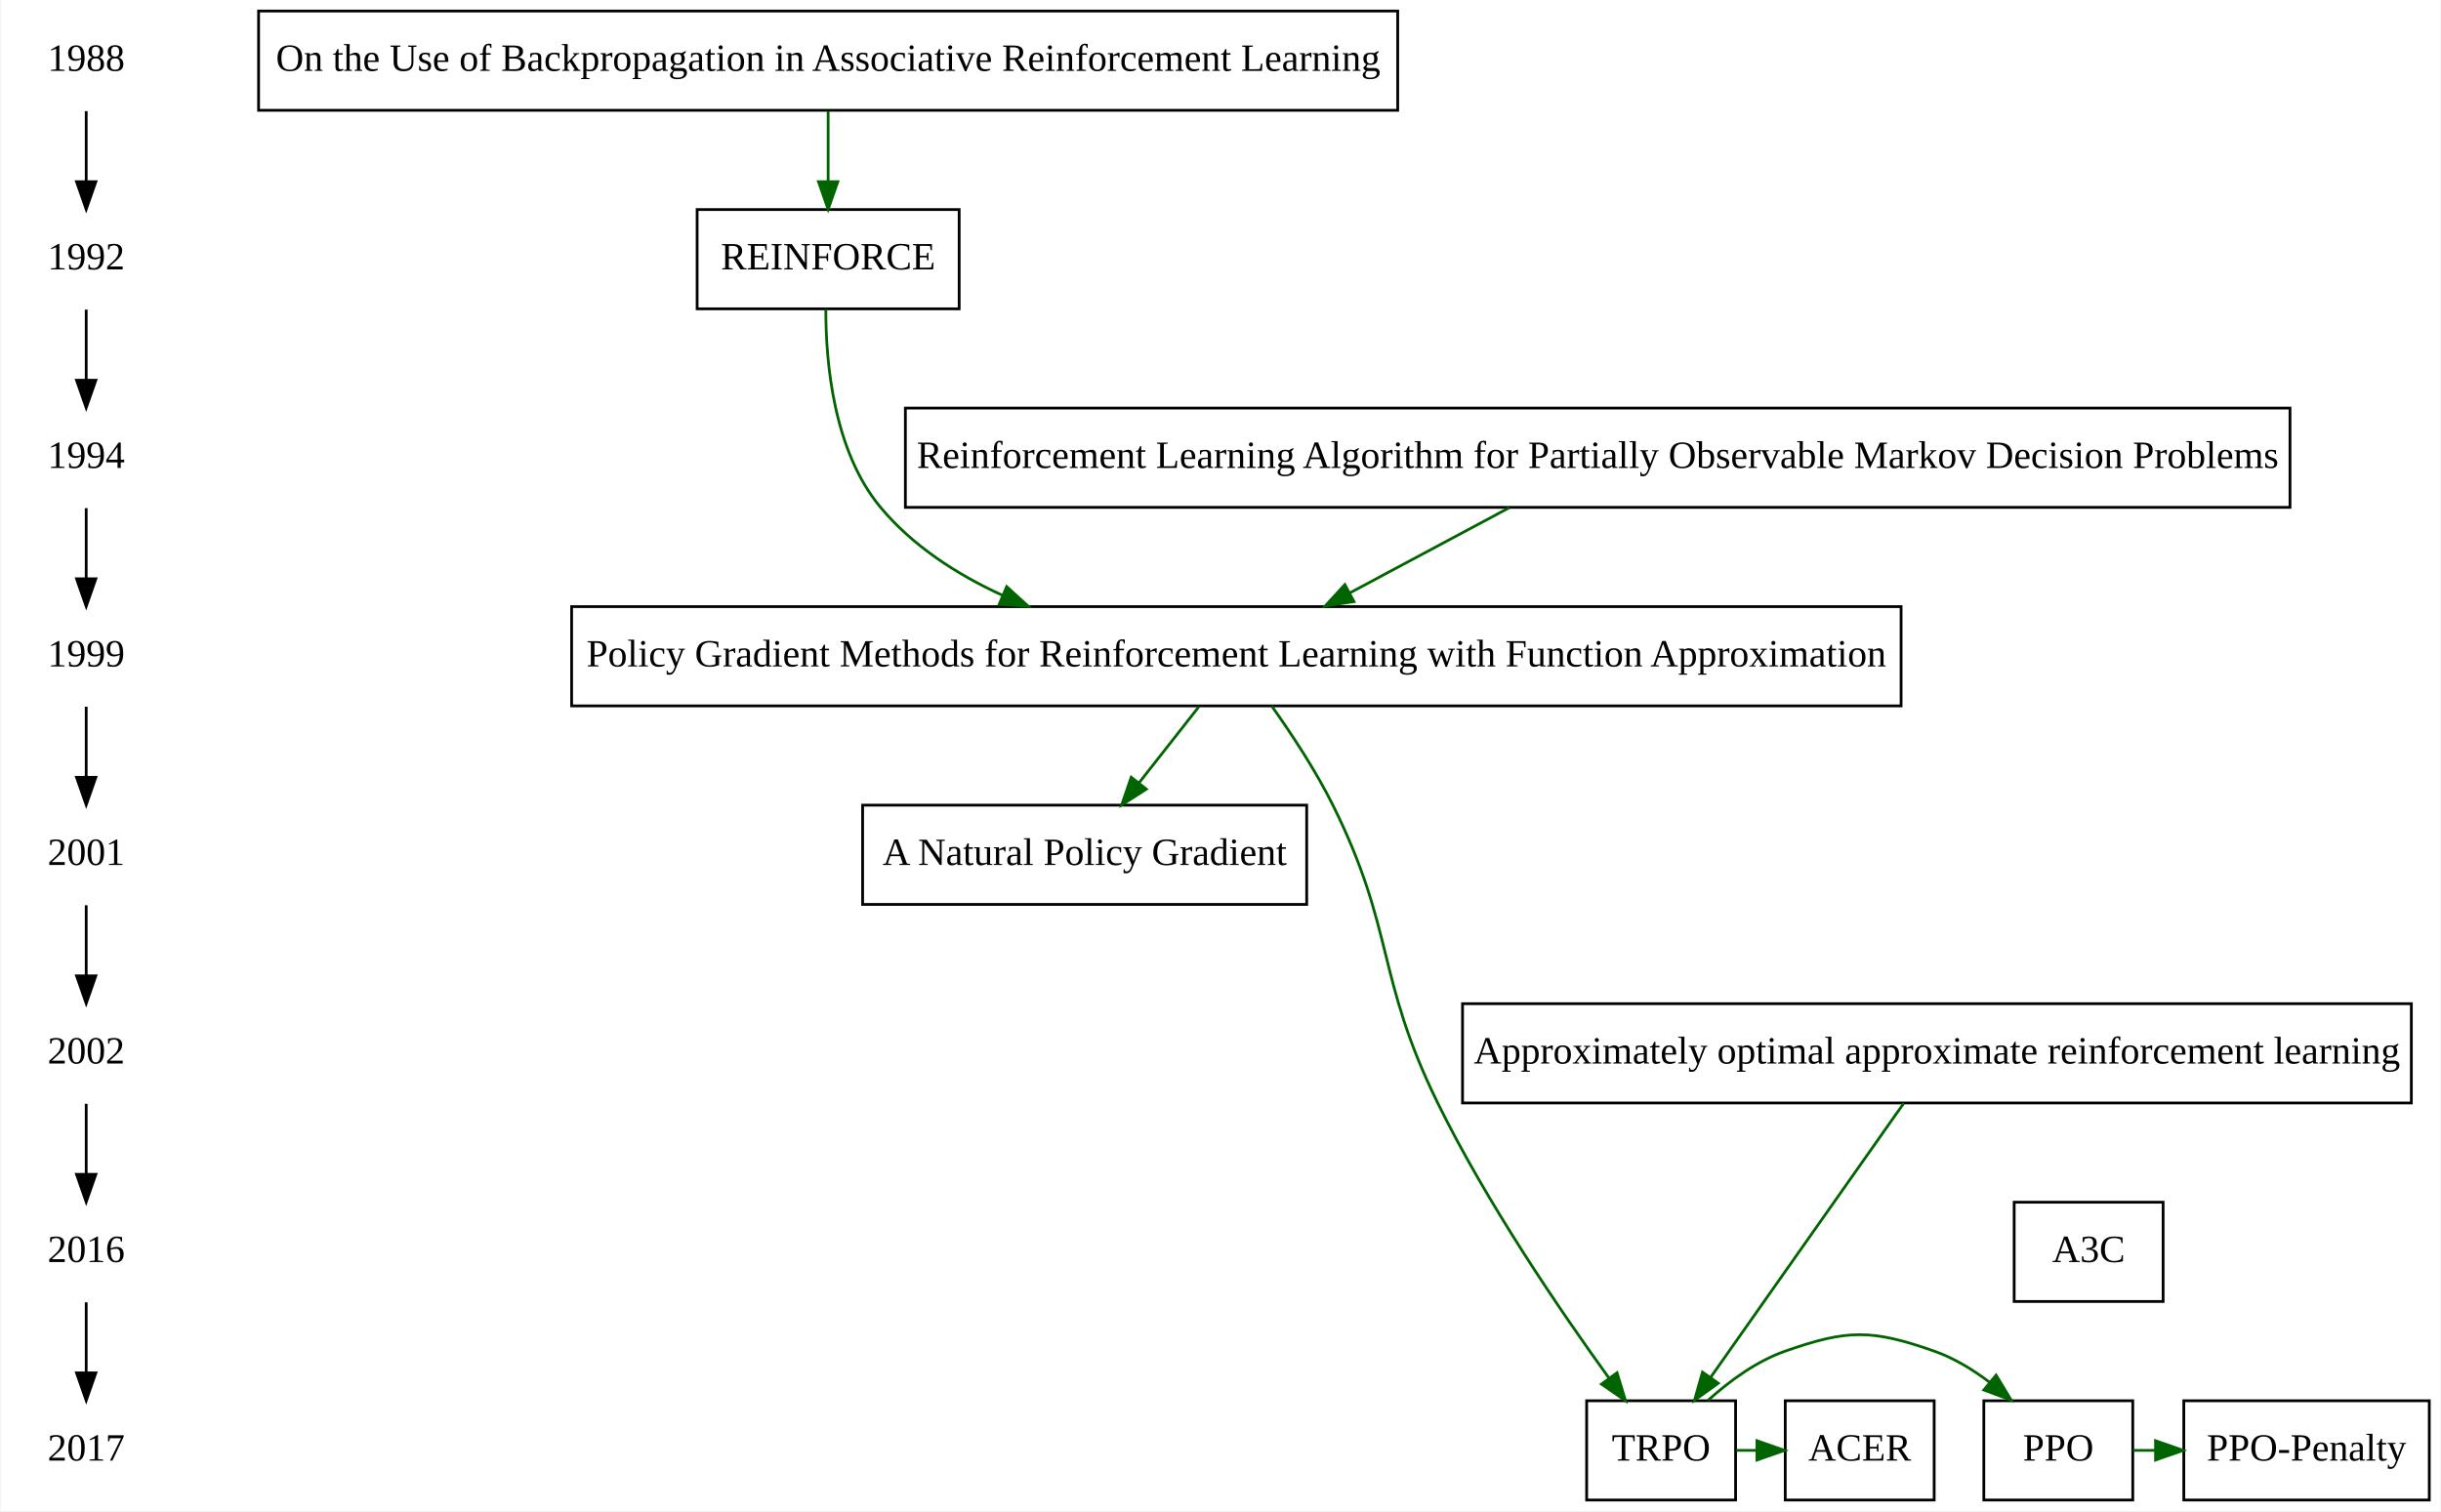
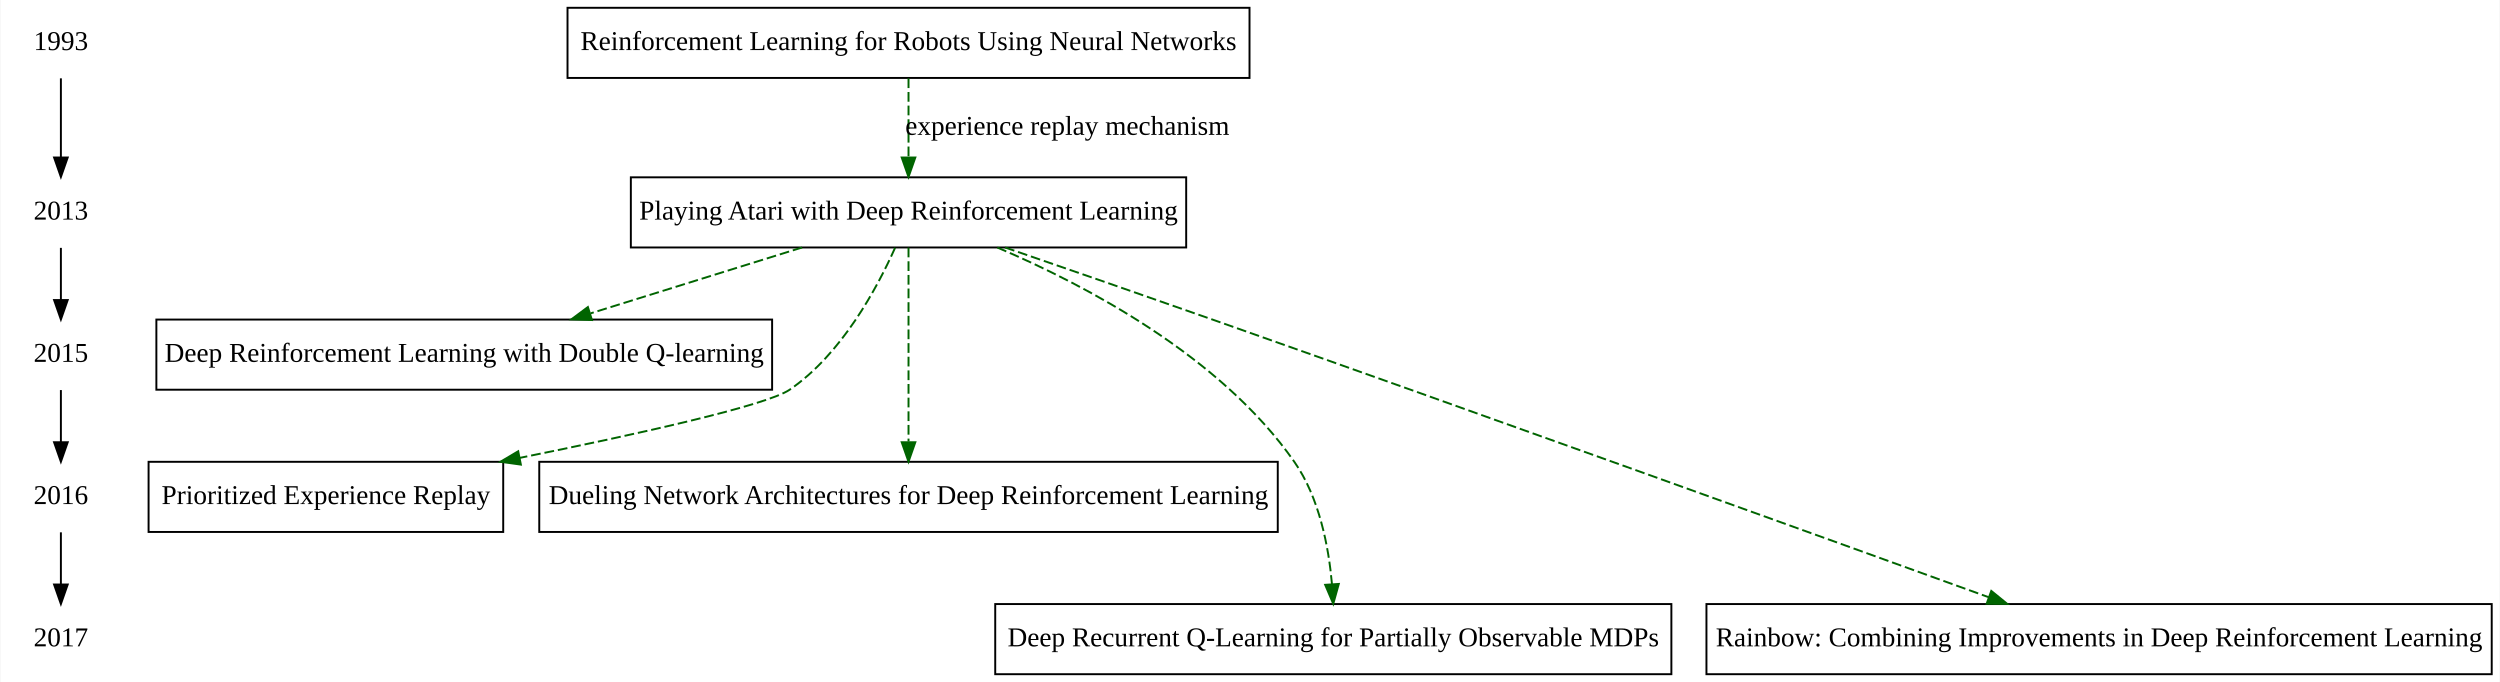
- <svg xmlns="http://www.w3.org/2000/svg" width="885pt" height="548pt" viewBox="0.00 0.00 884.50 548.00">
-   <g id="graph0" class="graph" transform="scale(1 1) rotate(0) translate(4 544)">
-     <polygon fill="white" stroke="transparent" points="-4,4 -4,-544 880.5,-544 880.5,4 -4,4" />
+ <svg xmlns="http://www.w3.org/2000/svg" width="1283pt" height="350pt" viewBox="0.00 0.00 1282.50 350.00">
+   <g id="graph0" class="graph" transform="scale(1 1) rotate(0) translate(4 346)">
+     <polygon fill="white" stroke="transparent" points="-4,4 -4,-346 1278.5,-346 1278.5,4 -4,4" />
    <g id="node1" class="node">
-       <text text-anchor="middle" x="27" y="-518.3" font-family="Times New Roman,serif" font-size="14.00">1988</text>
+       <text text-anchor="middle" x="27" y="-320.3" font-family="Times New Roman,serif" font-size="14.00">1993</text>
    </g>
    <g id="node2" class="node">
-       <text text-anchor="middle" x="27" y="-446.3" font-family="Times New Roman,serif" font-size="14.00">1992</text>
+       <text text-anchor="middle" x="27" y="-233.3" font-family="Times New Roman,serif" font-size="14.00">2013</text>
    </g>
    <g id="edge1" class="edge">
-       <path fill="none" stroke="black" d="M27,-503.7C27,-495.98 27,-486.71 27,-478.11" />
-       <polygon fill="black" stroke="black" points="30.5,-478.1 27,-468.1 23.5,-478.1 30.5,-478.1" />
+       <path fill="none" stroke="black" d="M27,-305.8C27,-294.16 27,-278.55 27,-265.24" />
+       <polygon fill="black" stroke="black" points="30.5,-265.18 27,-255.18 23.5,-265.18 30.5,-265.18" />
    </g>
    <g id="node3" class="node">
-       <text text-anchor="middle" x="27" y="-374.3" font-family="Times New Roman,serif" font-size="14.00">1994</text>
+       <text text-anchor="middle" x="27" y="-160.3" font-family="Times New Roman,serif" font-size="14.00">2015</text>
    </g>
    <g id="edge2" class="edge">
-       <path fill="none" stroke="black" d="M27,-431.7C27,-423.98 27,-414.71 27,-406.11" />
-       <polygon fill="black" stroke="black" points="30.5,-406.1 27,-396.1 23.5,-406.1 30.5,-406.1" />
+       <path fill="none" stroke="black" d="M27,-218.81C27,-210.79 27,-201.05 27,-192.07" />
+       <polygon fill="black" stroke="black" points="30.5,-192.03 27,-182.03 23.5,-192.03 30.5,-192.03" />
    </g>
    <g id="node4" class="node">
-       <text text-anchor="middle" x="27" y="-302.3" font-family="Times New Roman,serif" font-size="14.00">1999</text>
+       <text text-anchor="middle" x="27" y="-87.3" font-family="Times New Roman,serif" font-size="14.00">2016</text>
    </g>
    <g id="edge3" class="edge">
-       <path fill="none" stroke="black" d="M27,-359.7C27,-351.98 27,-342.71 27,-334.11" />
-       <polygon fill="black" stroke="black" points="30.5,-334.1 27,-324.1 23.5,-334.1 30.5,-334.1" />
+       <path fill="none" stroke="black" d="M27,-145.81C27,-137.79 27,-128.05 27,-119.07" />
+       <polygon fill="black" stroke="black" points="30.5,-119.03 27,-109.03 23.5,-119.03 30.5,-119.03" />
    </g>
    <g id="node5" class="node">
-       <text text-anchor="middle" x="27" y="-230.3" font-family="Times New Roman,serif" font-size="14.00">2001</text>
+       <text text-anchor="middle" x="27" y="-14.3" font-family="Times New Roman,serif" font-size="14.00">2017</text>
    </g>
    <g id="edge4" class="edge">
-       <path fill="none" stroke="black" d="M27,-287.7C27,-279.98 27,-270.71 27,-262.11" />
-       <polygon fill="black" stroke="black" points="30.5,-262.1 27,-252.1 23.5,-262.1 30.5,-262.1" />
+       <path fill="none" stroke="black" d="M27,-72.81C27,-64.79 27,-55.05 27,-46.07" />
+       <polygon fill="black" stroke="black" points="30.5,-46.03 27,-36.03 23.5,-46.03 30.5,-46.03" />
    </g>
    <g id="node6" class="node">
-       <text text-anchor="middle" x="27" y="-158.3" font-family="Times New Roman,serif" font-size="14.00">2002</text>
+       <polygon fill="none" stroke="black" points="637,-342 287,-342 287,-306 637,-306 637,-342" />
+       <text text-anchor="middle" x="462" y="-320.3" font-family="Times New Roman,serif" font-size="14.00">Reinforcement Learning for Robots Using Neural Networks</text>
+     </g>
+     <g id="node7" class="node">
+       <polygon fill="none" stroke="black" points="604.5,-255 319.5,-255 319.5,-219 604.5,-219 604.5,-255" />
+       <text text-anchor="middle" x="462" y="-233.3" font-family="Times New Roman,serif" font-size="14.00">Playing Atari with Deep Reinforcement Learning</text>
    </g>
    <g id="edge5" class="edge">
-       <path fill="none" stroke="black" d="M27,-215.7C27,-207.98 27,-198.71 27,-190.11" />
-       <polygon fill="black" stroke="black" points="30.5,-190.1 27,-180.1 23.5,-190.1 30.5,-190.1" />
+       <path fill="none" stroke="darkgreen" stroke-dasharray="5,2" d="M462,-305.8C462,-294.16 462,-278.55 462,-265.24" />
+       <polygon fill="darkgreen" stroke="darkgreen" points="465.5,-265.18 462,-255.18 458.5,-265.18 465.5,-265.18" />
+       <text text-anchor="middle" x="543.5" y="-276.8" font-family="Times New Roman,serif" font-size="14.00">experience replay mechanism</text>
    </g>
-     <g id="node7" class="node">
-       <text text-anchor="middle" x="27" y="-86.3" font-family="Times New Roman,serif" font-size="14.00">2016</text>
+     <g id="node8" class="node">
+       <polygon fill="none" stroke="black" points="392,-182 76,-182 76,-146 392,-146 392,-182" />
+       <text text-anchor="middle" x="234" y="-160.3" font-family="Times New Roman,serif" font-size="14.00">Deep Reinforcement Learning with Double Q-learning</text>
    </g>
    <g id="edge6" class="edge">
-       <path fill="none" stroke="black" d="M27,-143.7C27,-135.98 27,-126.71 27,-118.11" />
-       <polygon fill="black" stroke="black" points="30.5,-118.1 27,-108.1 23.5,-118.1 30.5,-118.1" />
+       <path fill="none" stroke="darkgreen" stroke-dasharray="5,2" d="M407.39,-218.99C374.77,-208.84 333.16,-195.88 298.88,-185.2" />
+       <polygon fill="darkgreen" stroke="darkgreen" points="299.54,-181.75 288.96,-182.11 297.46,-188.43 299.54,-181.75" />
    </g>
-     <g id="node8" class="node">
-       <text text-anchor="middle" x="27" y="-14.3" font-family="Times New Roman,serif" font-size="14.00">2017</text>
+     <g id="node9" class="node">
+       <polygon fill="none" stroke="black" points="254,-109 72,-109 72,-73 254,-73 254,-109" />
+       <text text-anchor="middle" x="163" y="-87.3" font-family="Times New Roman,serif" font-size="14.00">Prioritized Experience Replay</text>
    </g>
    <g id="edge7" class="edge">
-       <path fill="none" stroke="black" d="M27,-71.7C27,-63.98 27,-54.71 27,-46.11" />
-       <polygon fill="black" stroke="black" points="30.5,-46.1 27,-36.1 23.5,-46.1 30.5,-46.1" />
-     </g>
-     <g id="node9" class="node">
-       <polygon fill="none" stroke="black" points="502.5,-540 89.5,-540 89.5,-504 502.5,-504 502.5,-540" />
-       <text text-anchor="middle" x="296" y="-518.3" font-family="Times New Roman,serif" font-size="14.00">On the Use of Backpropagation in Associative Reinforcement Learning</text>
+       <path fill="none" stroke="darkgreen" stroke-dasharray="5,2" d="M455.11,-218.84C445.92,-198.24 427.66,-164.2 401,-146 389.07,-137.85 322.28,-123.06 262.48,-111.01" />
+       <polygon fill="darkgreen" stroke="darkgreen" points="263.06,-107.56 252.57,-109.02 261.69,-114.42 263.06,-107.56" />
    </g>
    <g id="node10" class="node">
-       <polygon fill="none" stroke="black" points="343.5,-468 248.5,-468 248.5,-432 343.5,-432 343.5,-468" />
-       <text text-anchor="middle" x="296" y="-446.3" font-family="Times New Roman,serif" font-size="14.00">REINFORCE</text>
+       <polygon fill="none" stroke="black" points="651.5,-109 272.5,-109 272.5,-73 651.5,-73 651.5,-109" />
+       <text text-anchor="middle" x="462" y="-87.3" font-family="Times New Roman,serif" font-size="14.00">Dueling Network Architectures for Deep Reinforcement Learning</text>
    </g>
-     <g id="edge16" class="edge">
-       <path fill="none" stroke="darkgreen" d="M296,-503.7C296,-495.98 296,-486.71 296,-478.11" />
-       <polygon fill="darkgreen" stroke="darkgreen" points="299.5,-478.1 296,-468.1 292.5,-478.1 299.5,-478.1" />
+     <g id="edge8" class="edge">
+       <path fill="none" stroke="darkgreen" stroke-dasharray="5,2" d="M462,-218.92C462,-194.34 462,-148.75 462,-119.43" />
+       <polygon fill="darkgreen" stroke="darkgreen" points="465.5,-119.06 462,-109.06 458.5,-119.06 465.5,-119.06" />
+     </g>
+     <g id="node11" class="node">
+       <polygon fill="none" stroke="black" points="853.5,-36 506.5,-36 506.5,0 853.5,0 853.5,-36" />
+       <text text-anchor="middle" x="680" y="-14.3" font-family="Times New Roman,serif" font-size="14.00">Deep Recurrent Q-Learning for Partially Observable MDPs</text>
+     </g>
+     <g id="edge9" class="edge">
+       <path fill="none" stroke="darkgreen" stroke-dasharray="5,2" d="M507.59,-218.97C553.32,-199.47 622.24,-163.08 660,-109 672.85,-90.59 677.63,-65.34 679.31,-46.27" />
+       <polygon fill="darkgreen" stroke="darkgreen" points="682.82,-46.33 679.98,-36.12 675.83,-45.87 682.82,-46.33" />
    </g>
    <g id="node12" class="node">
-       <polygon fill="none" stroke="black" points="685,-324 203,-324 203,-288 685,-288 685,-324" />
-       <text text-anchor="middle" x="444" y="-302.3" font-family="Times New Roman,serif" font-size="14.00">Policy Gradient Methods for Reinforcement Learning with Function Approximation</text>
-     </g>
-     <g id="edge12" class="edge">
-       <path fill="none" stroke="darkgreen" d="M295.16,-431.9C295.12,-412.34 297.99,-380.38 315,-360 326.65,-346.04 342.57,-335.71 359.24,-328.08" />
-       <polygon fill="darkgreen" stroke="darkgreen" points="360.73,-331.25 368.56,-324.12 357.99,-324.81 360.73,-331.25" />
-     </g>
-     <g id="node11" class="node">
-       <polygon fill="none" stroke="black" points="826,-396 324,-396 324,-360 826,-360 826,-396" />
-       <text text-anchor="middle" x="575" y="-374.3" font-family="Times New Roman,serif" font-size="14.00">Reinforcement Learning Algorithm for Partially Observable Markov Decision Problems</text>
-     </g>
-     <g id="edge13" class="edge">
-       <path fill="none" stroke="darkgreen" d="M542.95,-359.88C525.51,-350.55 503.73,-338.92 485.06,-328.94" />
-       <polygon fill="darkgreen" stroke="darkgreen" points="486.64,-325.82 476.17,-324.19 483.34,-331.99 486.64,-325.82" />
-     </g>
-     <g id="node13" class="node">
-       <polygon fill="none" stroke="black" points="469.5,-252 308.5,-252 308.5,-216 469.5,-216 469.5,-252" />
-       <text text-anchor="middle" x="389" y="-230.3" font-family="Times New Roman,serif" font-size="14.00">A Natural Policy Gradient</text>
-     </g>
-     <g id="edge11" class="edge">
-       <path fill="none" stroke="darkgreen" d="M430.4,-287.7C423.88,-279.39 415.93,-269.28 408.75,-260.14" />
-       <polygon fill="darkgreen" stroke="darkgreen" points="411.37,-257.81 402.44,-252.1 405.87,-262.13 411.37,-257.81" />
-     </g>
-     <g id="node16" class="node">
-       <polygon fill="none" stroke="black" points="625,-36 571,-36 571,0 625,0 625,-36" />
-       <text text-anchor="middle" x="598" y="-14.3" font-family="Times New Roman,serif" font-size="14.00">TRPO</text>
-     </g>
-     <g id="edge9" class="edge">
-       <path fill="none" stroke="darkgreen" d="M456.79,-287.98C463.97,-277.89 472.72,-264.64 479,-252 501.63,-206.43 494.56,-189.67 517,-144 534.87,-107.62 561.23,-68.93 578.98,-44.39" />
-       <polygon fill="darkgreen" stroke="darkgreen" points="582.02,-46.16 585.09,-36.02 576.37,-42.03 582.02,-46.16" />
-     </g>
-     <g id="node14" class="node">
-       <polygon fill="none" stroke="black" points="870,-180 526,-180 526,-144 870,-144 870,-180" />
-       <text text-anchor="middle" x="698" y="-158.3" font-family="Times New Roman,serif" font-size="14.00">Approximately optimal approximate reinforcement learning</text>
-     </g>
-     <g id="edge15" class="edge">
-       <path fill="none" stroke="darkgreen" d="M685.94,-143.87C668.52,-119.14 636.2,-73.24 615.97,-44.51" />
-       <polygon fill="darkgreen" stroke="darkgreen" points="618.72,-42.35 610.11,-36.19 613,-46.38 618.72,-42.35" />
-     </g>
-     <g id="node15" class="node">
-       <polygon fill="none" stroke="black" points="780,-108 726,-108 726,-72 780,-72 780,-108" />
-       <text text-anchor="middle" x="753" y="-86.3" font-family="Times New Roman,serif" font-size="14.00">A3C</text>
-     </g>
-     <g id="node18" class="node">
-       <polygon fill="none" stroke="black" points="769,-36 715,-36 715,0 769,0 769,-36" />
-       <text text-anchor="middle" x="742" y="-14.3" font-family="Times New Roman,serif" font-size="14.00">PPO</text>
-     </g>
-     <g id="edge8" class="edge">
-       <path fill="none" stroke="darkgreen" d="M615.08,-36.22C622.85,-43.2 632.62,-50.36 643,-54 665.65,-61.94 674.35,-61.94 697,-54 704.14,-51.5 710.99,-47.33 717.09,-42.7" />
-       <polygon fill="darkgreen" stroke="darkgreen" points="719.45,-45.29 724.92,-36.22 714.99,-39.9 719.45,-45.29" />
-     </g>
-     <g id="node19" class="node">
-       <polygon fill="none" stroke="black" points="697,-36 643,-36 643,0 697,0 697,-36" />
-       <text text-anchor="middle" x="670" y="-14.3" font-family="Times New Roman,serif" font-size="14.00">ACER</text>
-     </g>
-     <g id="edge14" class="edge">
-       <path fill="none" stroke="darkgreen" d="M625.28,-18C627.74,-18 630.19,-18 632.65,-18" />
-       <polygon fill="darkgreen" stroke="darkgreen" points="632.75,-21.5 642.75,-18 632.75,-14.5 632.75,-21.5" />
-     </g>
-     <g id="node17" class="node">
-       <polygon fill="none" stroke="black" points="876.5,-36 787.5,-36 787.5,0 876.5,0 876.5,-36" />
-       <text text-anchor="middle" x="832" y="-14.3" font-family="Times New Roman,serif" font-size="14.00">PPO-Penalty</text>
+       <polygon fill="none" stroke="black" points="1274.5,-36 871.5,-36 871.5,0 1274.5,0 1274.5,-36" />
+       <text text-anchor="middle" x="1073" y="-14.3" font-family="Times New Roman,serif" font-size="14.00">Rainbow: Combining Improvements in Deep Reinforcement Learning</text>
    </g>
    <g id="edge10" class="edge">
-       <path fill="none" stroke="darkgreen" d="M769.07,-18C771.72,-18 774.38,-18 777.03,-18" />
-       <polygon fill="darkgreen" stroke="darkgreen" points="777.26,-21.5 787.26,-18 777.26,-14.5 777.26,-21.5" />
+       <path fill="none" stroke="darkgreen" stroke-dasharray="5,2" d="M511.58,-218.99C542.26,-208.43 582.45,-194.52 618,-182 761.65,-131.41 930.33,-70.62 1016.33,-39.52" />
+       <polygon fill="darkgreen" stroke="darkgreen" points="1017.68,-42.75 1025.9,-36.06 1015.3,-36.17 1017.68,-42.75" />
    </g>
  </g>
</svg>
